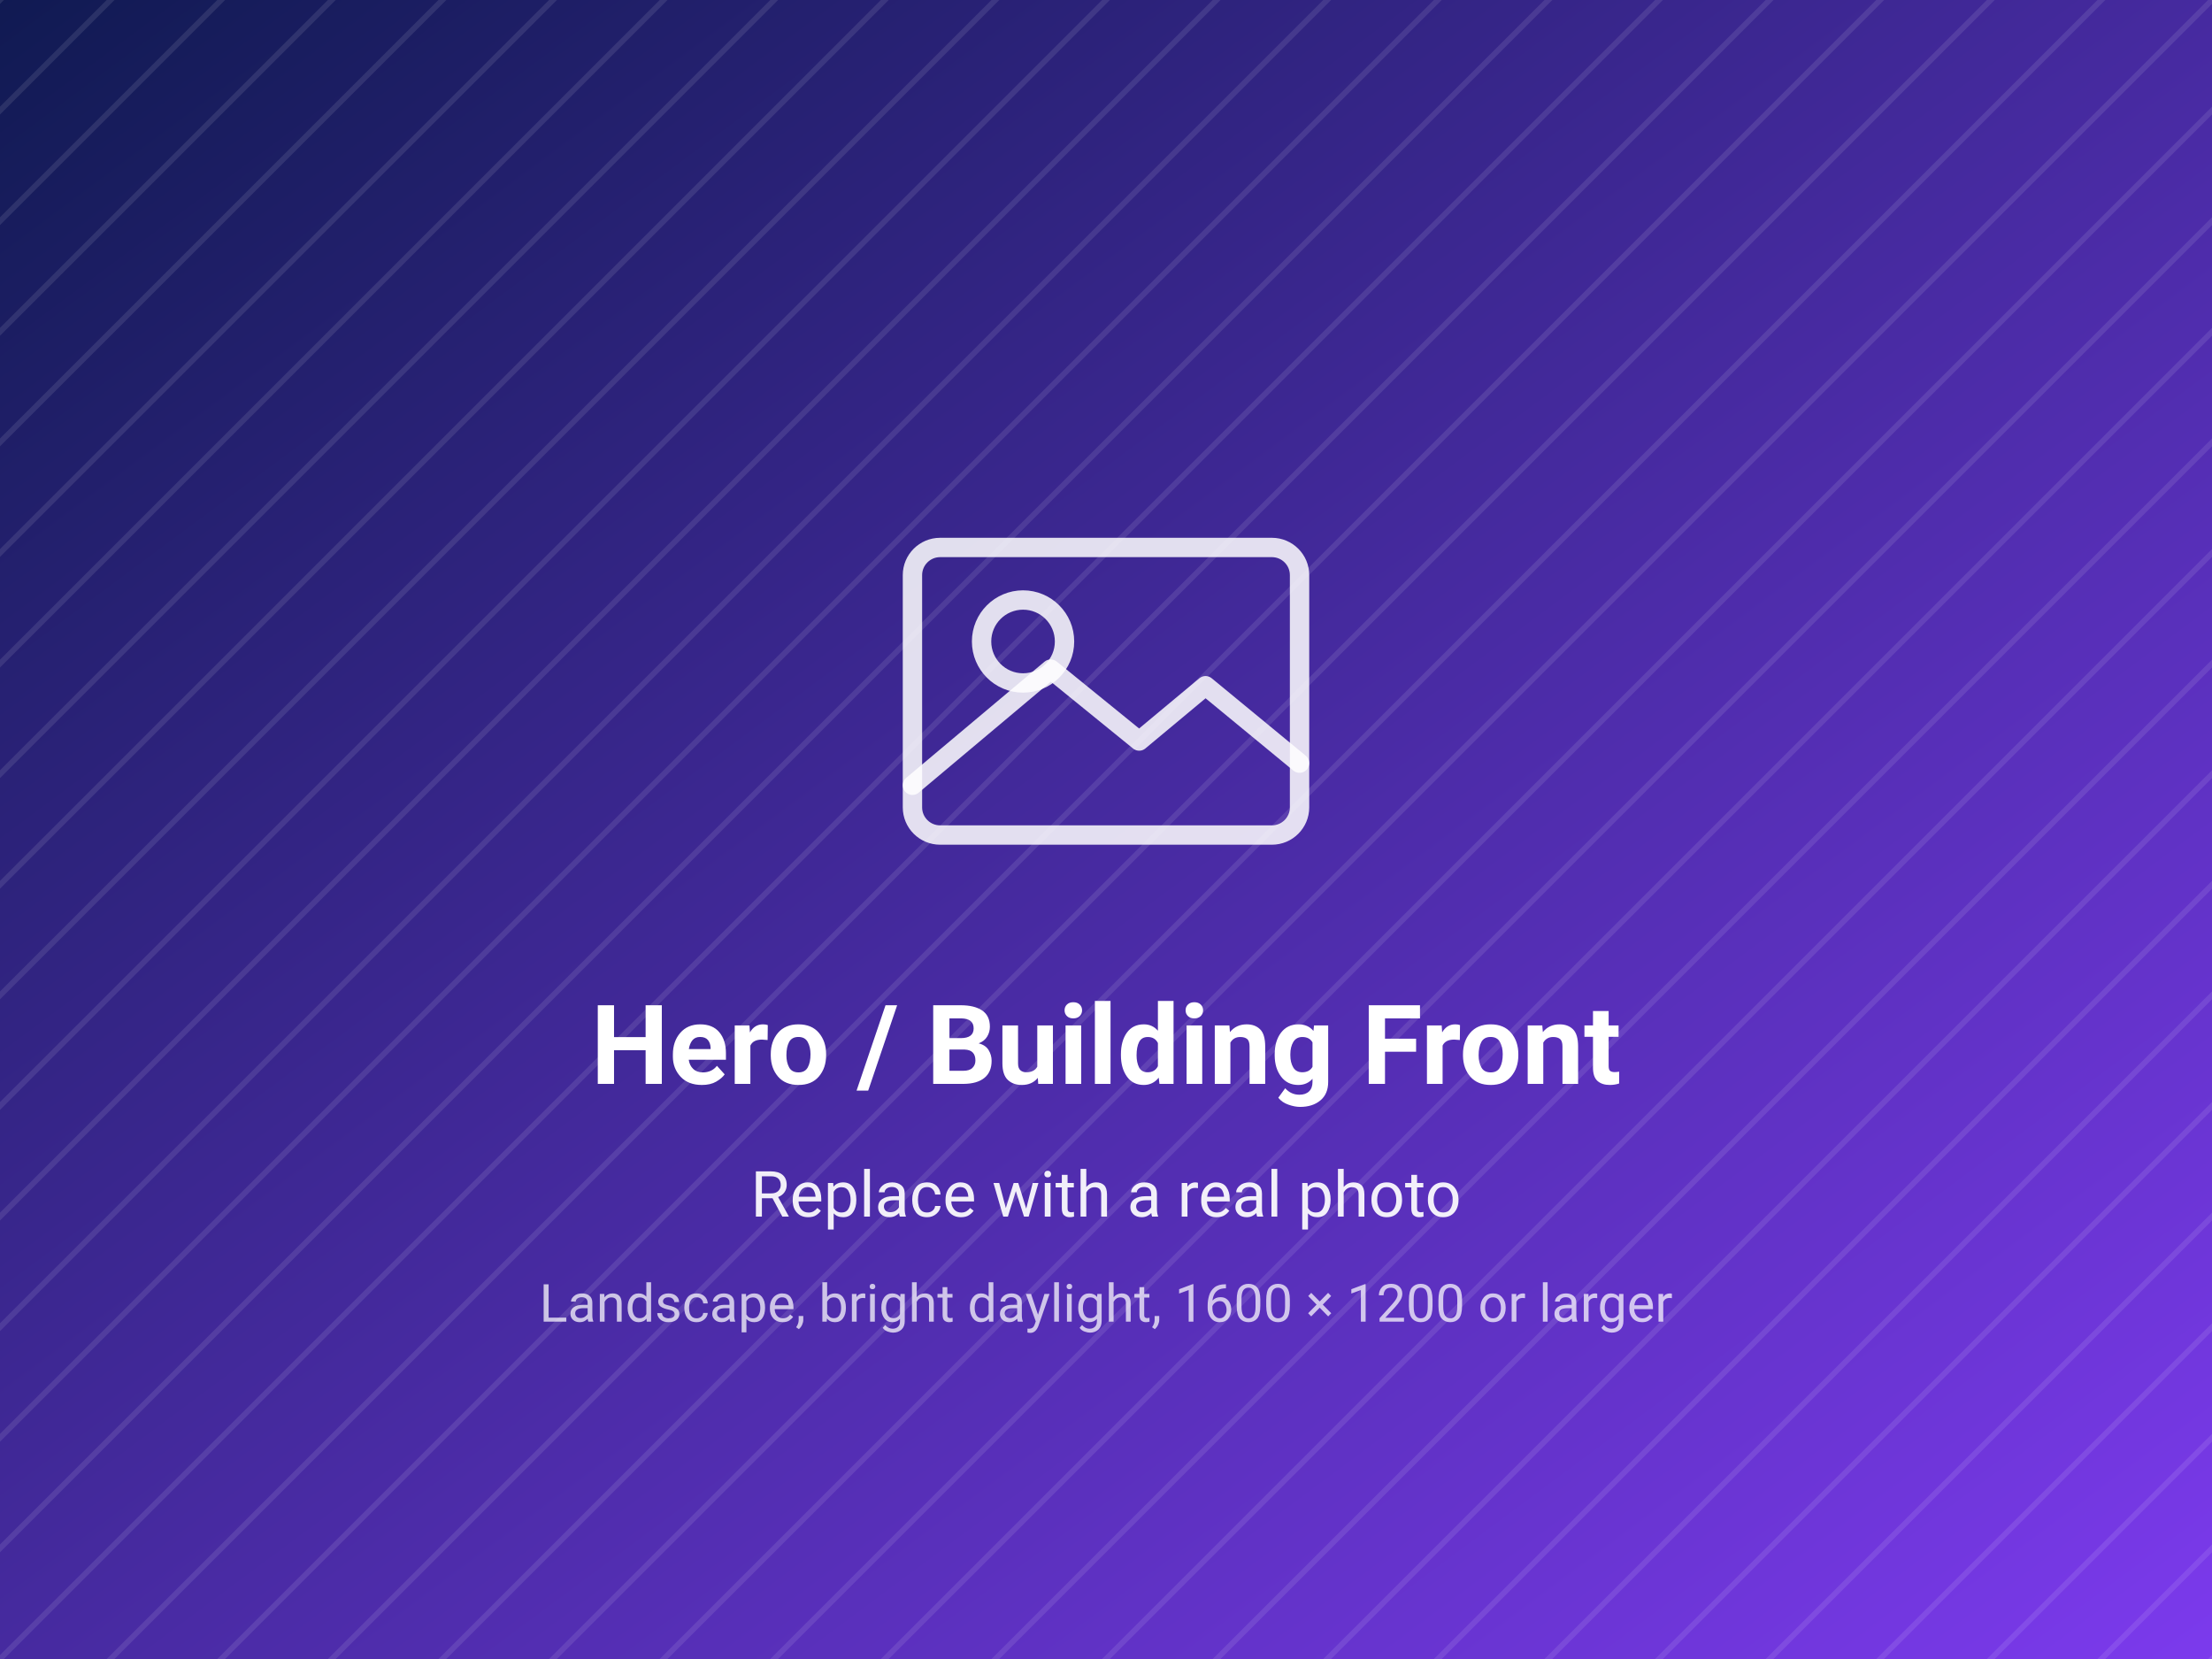
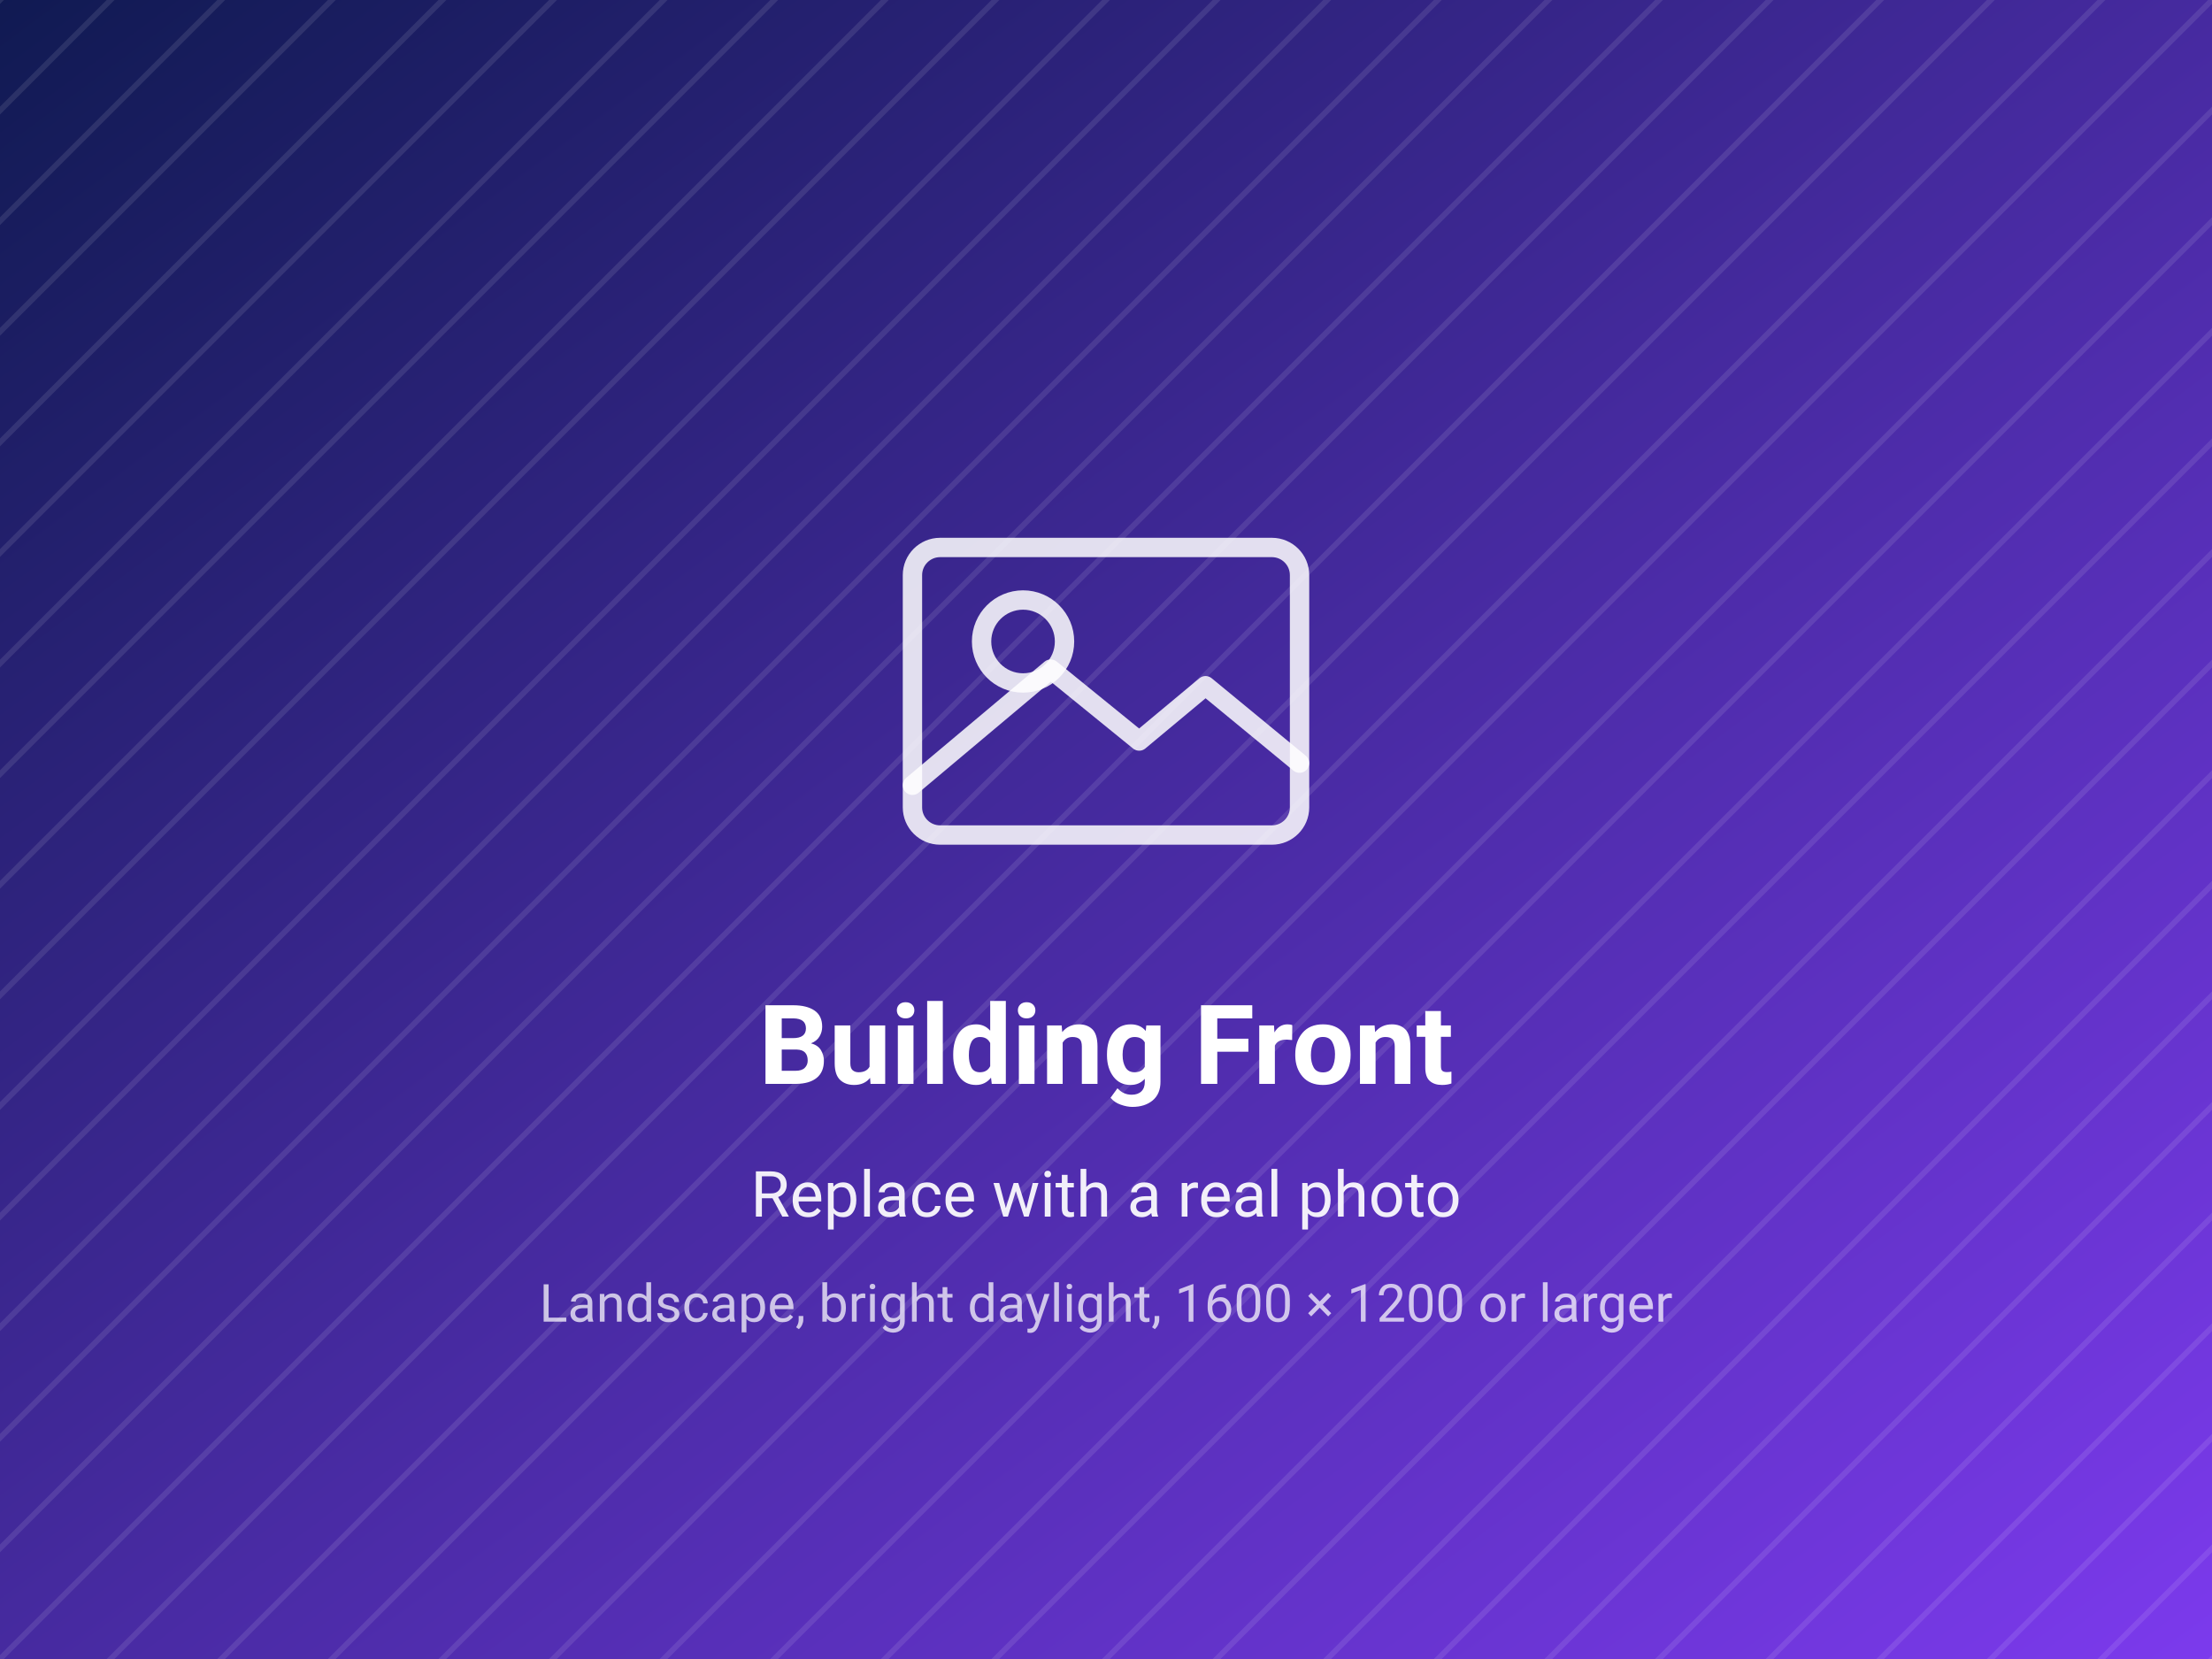
- <svg xmlns="http://www.w3.org/2000/svg" viewBox="0 0 800 600" width="800" height="600" role="img" aria-label="Hero / Building Front placeholder">
+ <svg xmlns="http://www.w3.org/2000/svg" viewBox="0 0 800 600" width="800" height="600" role="img" aria-label="Building Front placeholder">
  <defs>
    <linearGradient id="g" x1="0" y1="0" x2="1" y2="1">
      <stop offset="0%" stop-color="#101a52" />
      <stop offset="100%" stop-color="#7c3aed" />
    </linearGradient>
    <pattern id="p" width="40" height="40" patternUnits="userSpaceOnUse">
      <path d="M0 40L40 0M-10 10L10 -10M30 50L50 30" stroke="rgba(255,255,255,.10)" stroke-width="2" />
    </pattern>
  </defs>
  <rect width="800" height="600" fill="url(#g)" />
  <rect width="800" height="600" fill="url(#p)" />
  <g transform="translate(400 250)" fill="none" stroke="rgba(255,255,255,.85)" stroke-width="7" stroke-linecap="round" stroke-linejoin="round">
    <rect x="-70" y="-52" width="140" height="104" rx="10" />
    <circle cx="-30" cy="-18" r="15" />
    <path d="M-70 34L-20 -8l32 26 24-20 34 28" />
  </g>
-   <text x="400" y="392" text-anchor="middle" font-family="system-ui,-apple-system,Segoe UI,Roboto,sans-serif" font-size="40" font-weight="700" fill="#fff">Hero / Building Front</text>
+   <text x="400" y="392" text-anchor="middle" font-family="system-ui,-apple-system,Segoe UI,Roboto,sans-serif" font-size="40" font-weight="700" fill="#fff">Building Front</text>
  <text x="400" y="440" text-anchor="middle" font-family="system-ui,-apple-system,Segoe UI,Roboto,sans-serif" font-size="23" fill="rgba(255,255,255,.92)">Replace with a real photo</text>
  <text x="400" y="478" text-anchor="middle" font-family="system-ui,-apple-system,Segoe UI,Roboto,sans-serif" font-size="19" fill="rgba(255,255,255,.72)">Landscape, bright daylight, 1600 × 1200 or larger</text>
</svg>
